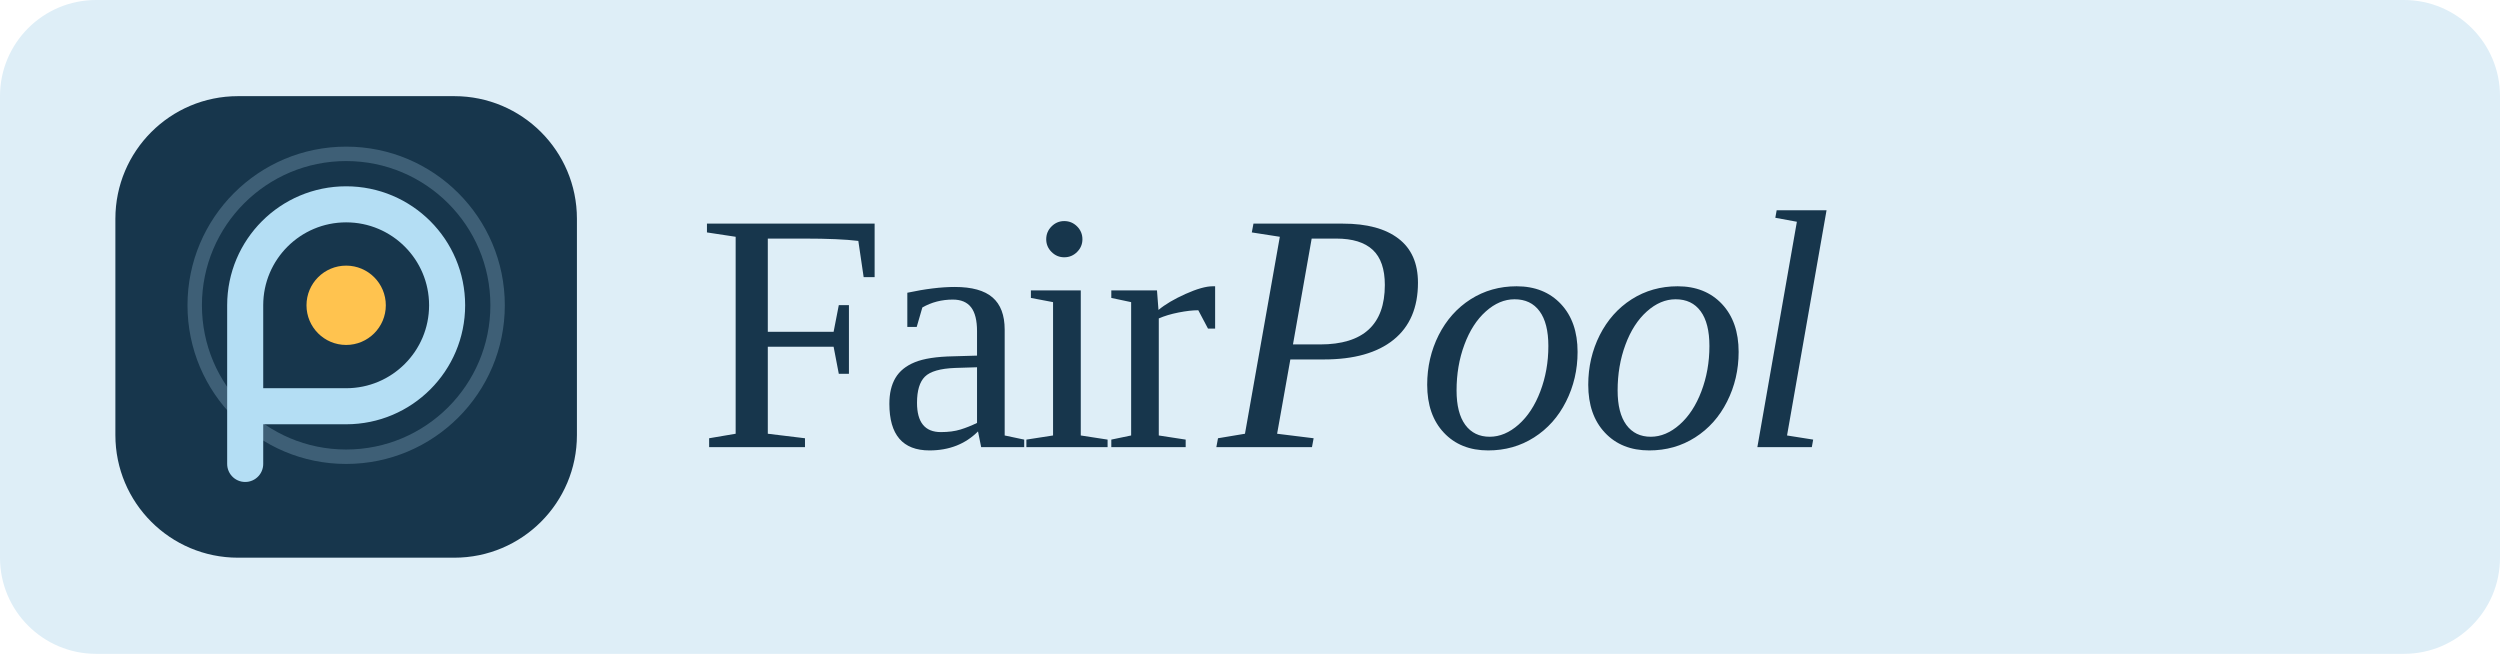
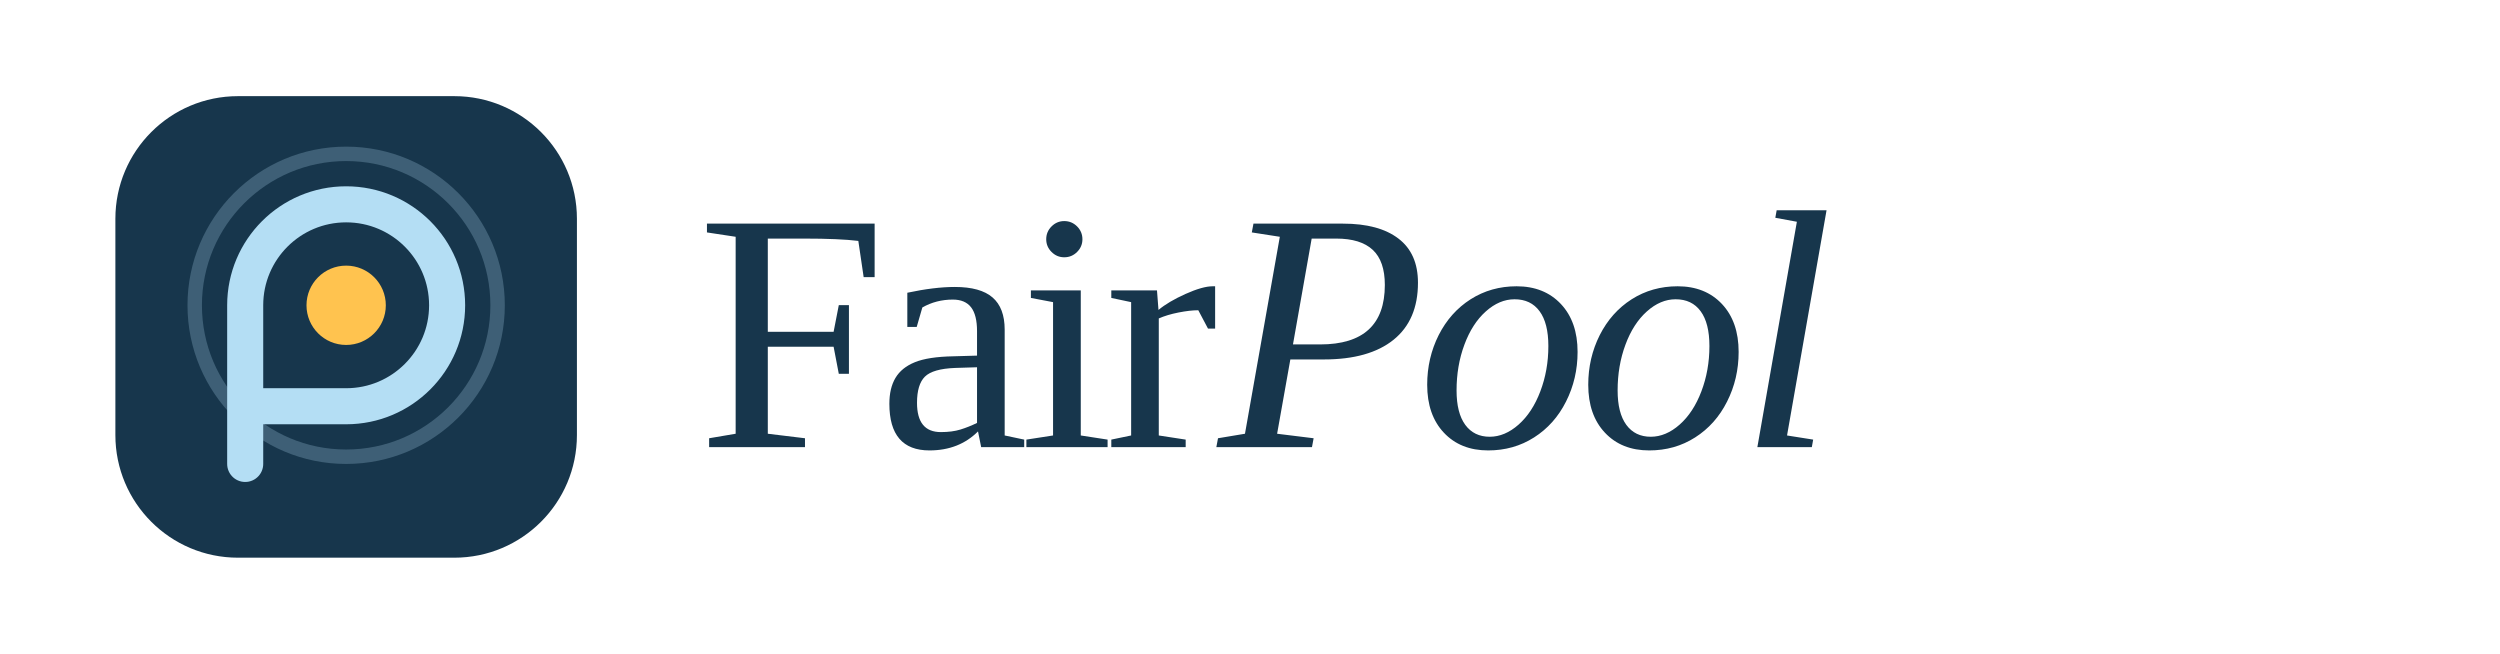
<svg xmlns="http://www.w3.org/2000/svg" width="1040" height="272" viewBox="0 0 520 136" fill="none" role="img" aria-labelledby="title desc">
-   <rect width="520" height="136" rx="20" fill="#DEEEF7" />
  <g transform="translate(24 20) scale(1.5)">
    <rect width="64" height="64" rx="17" fill="#17364C" />
    <circle cx="32" cy="29" r="21" stroke="#B4DEF4" stroke-opacity=".25" stroke-width="2" />
    <path d="M18 51V29a14 14 0 1 1 14 14H18" stroke="#B4DEF4" stroke-width="5" stroke-linecap="round" />
    <circle cx="32" cy="29" r="5.5" fill="#FFC34F" />
    <circle id="accent" cx="32" cy="29" r="10" stroke="#FFC34F" stroke-width="1.5" opacity="0" />
  </g>
  <text x="145" y="93" fill="#17364C" font-family="Georgia, 'Times New Roman', serif" font-size="71" letter-spacing="-2">Fair<tspan font-style="italic">Pool</tspan>
  </text>
</svg>
